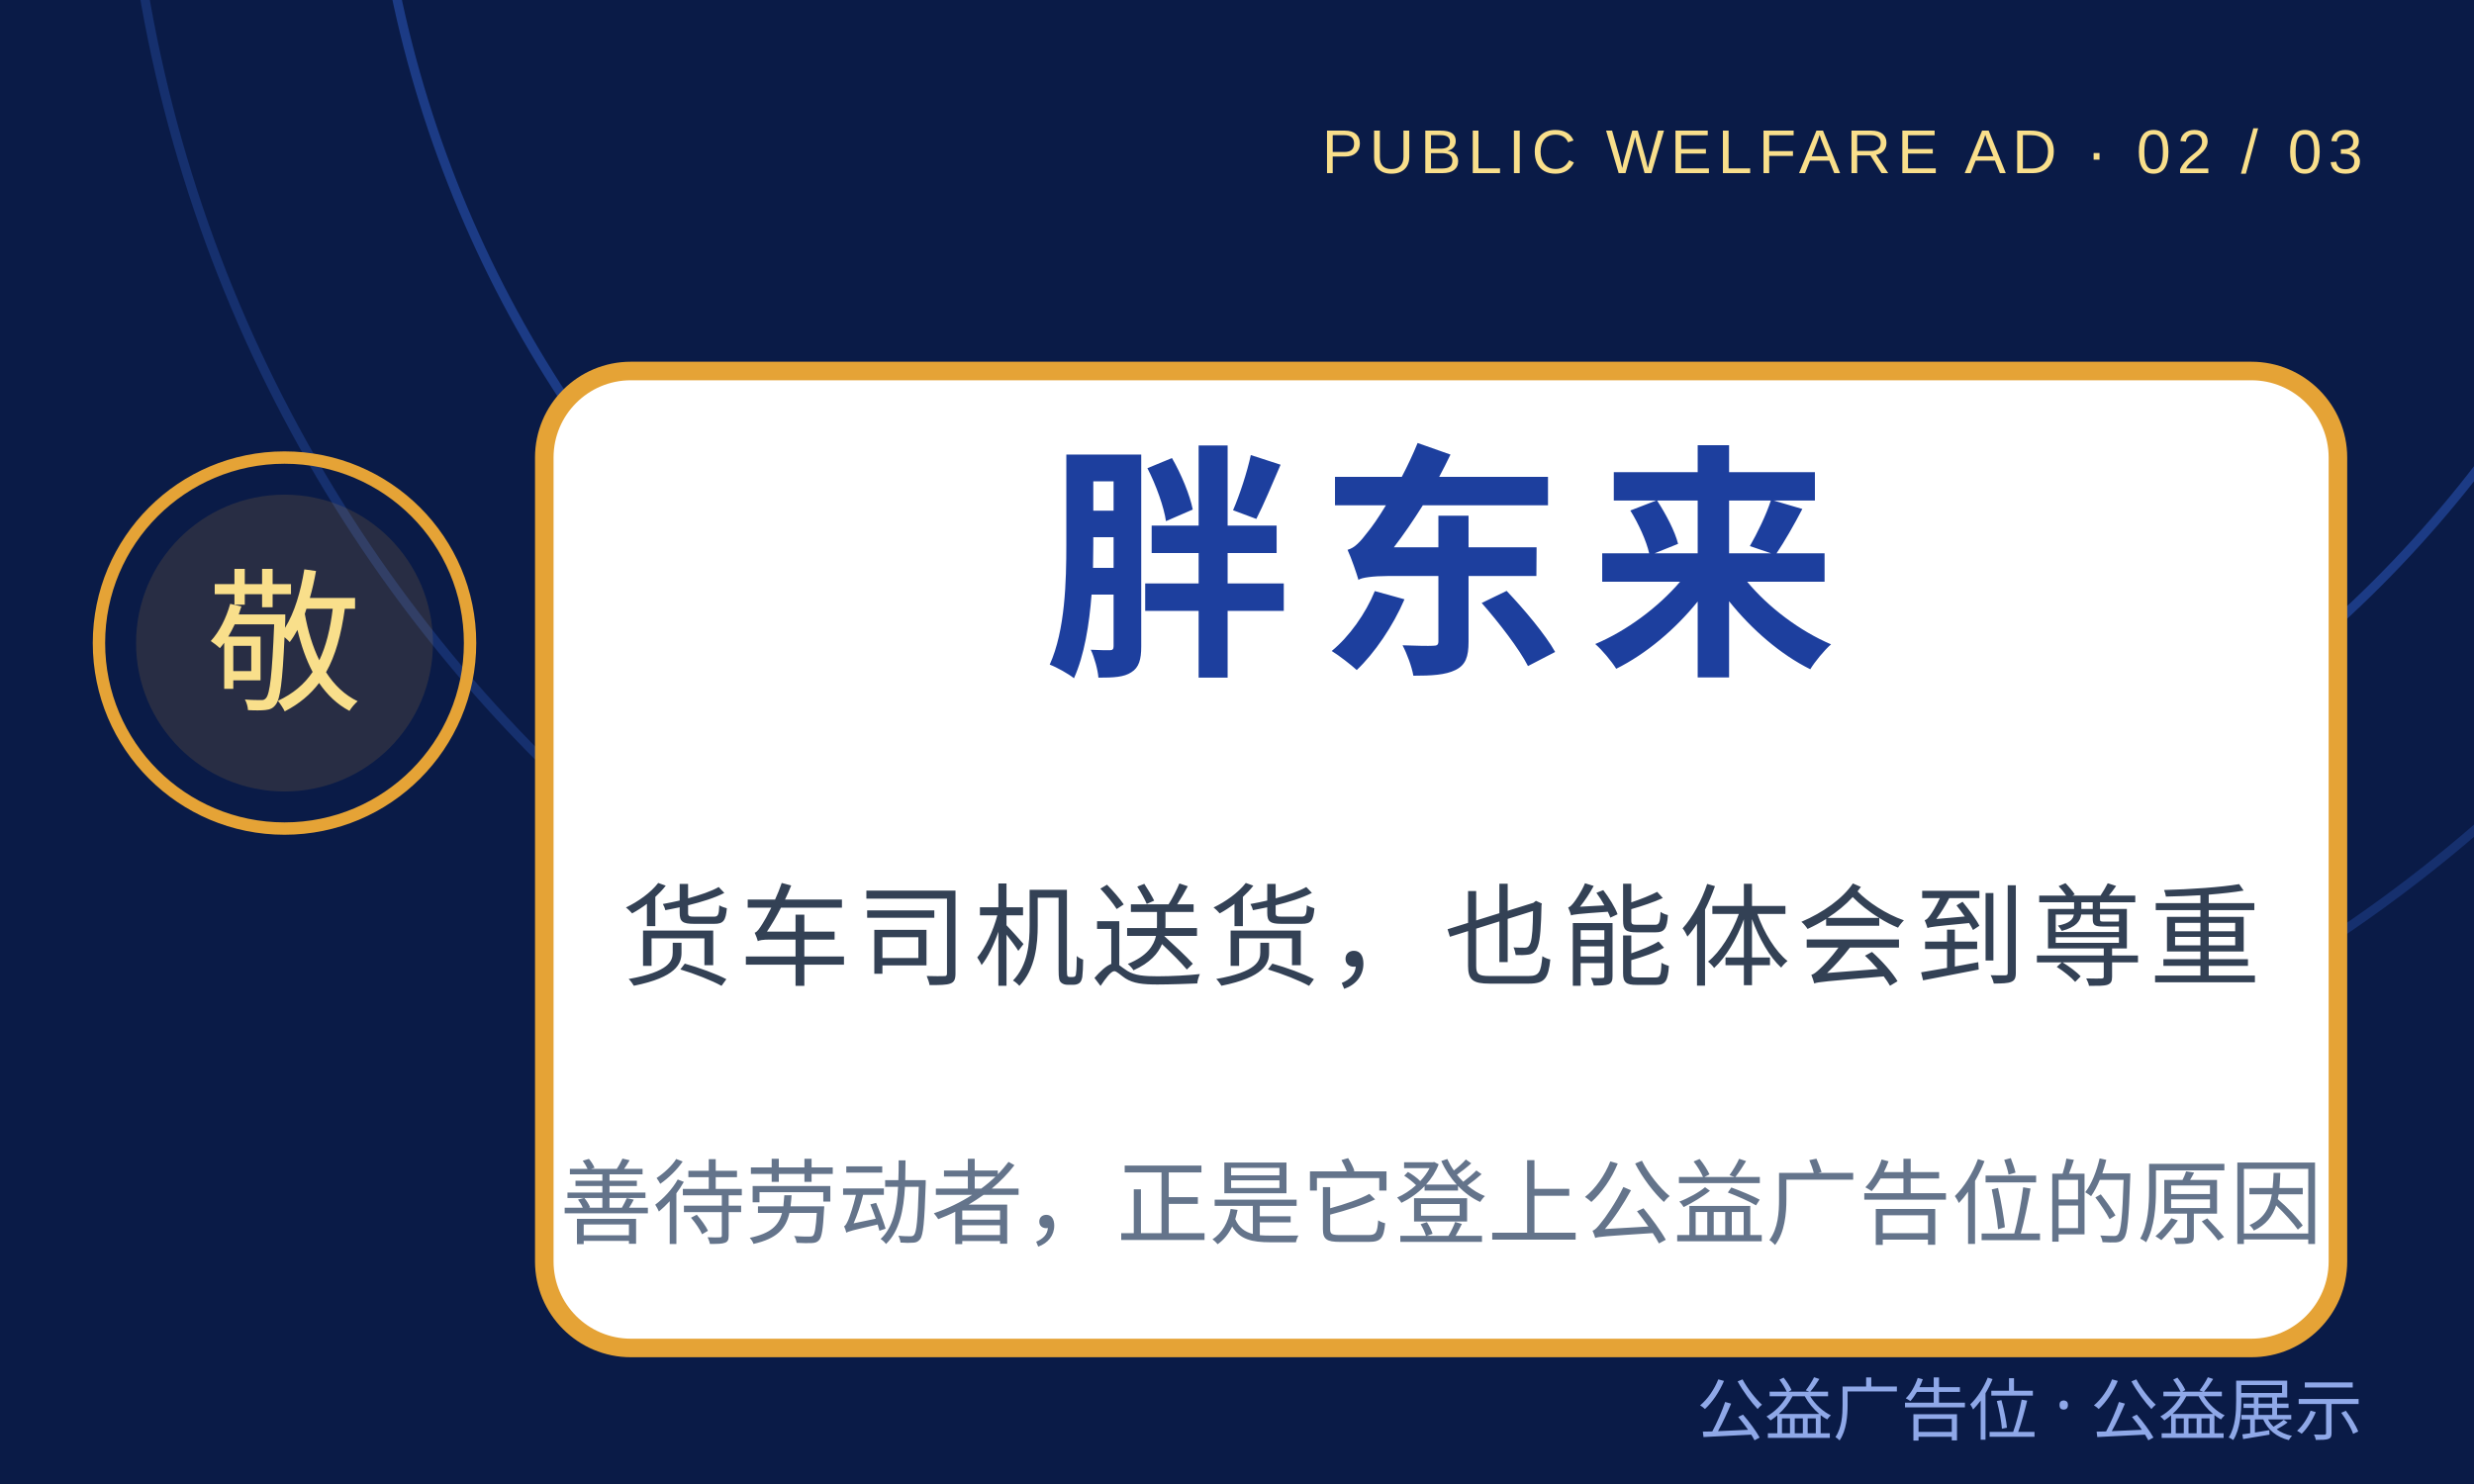
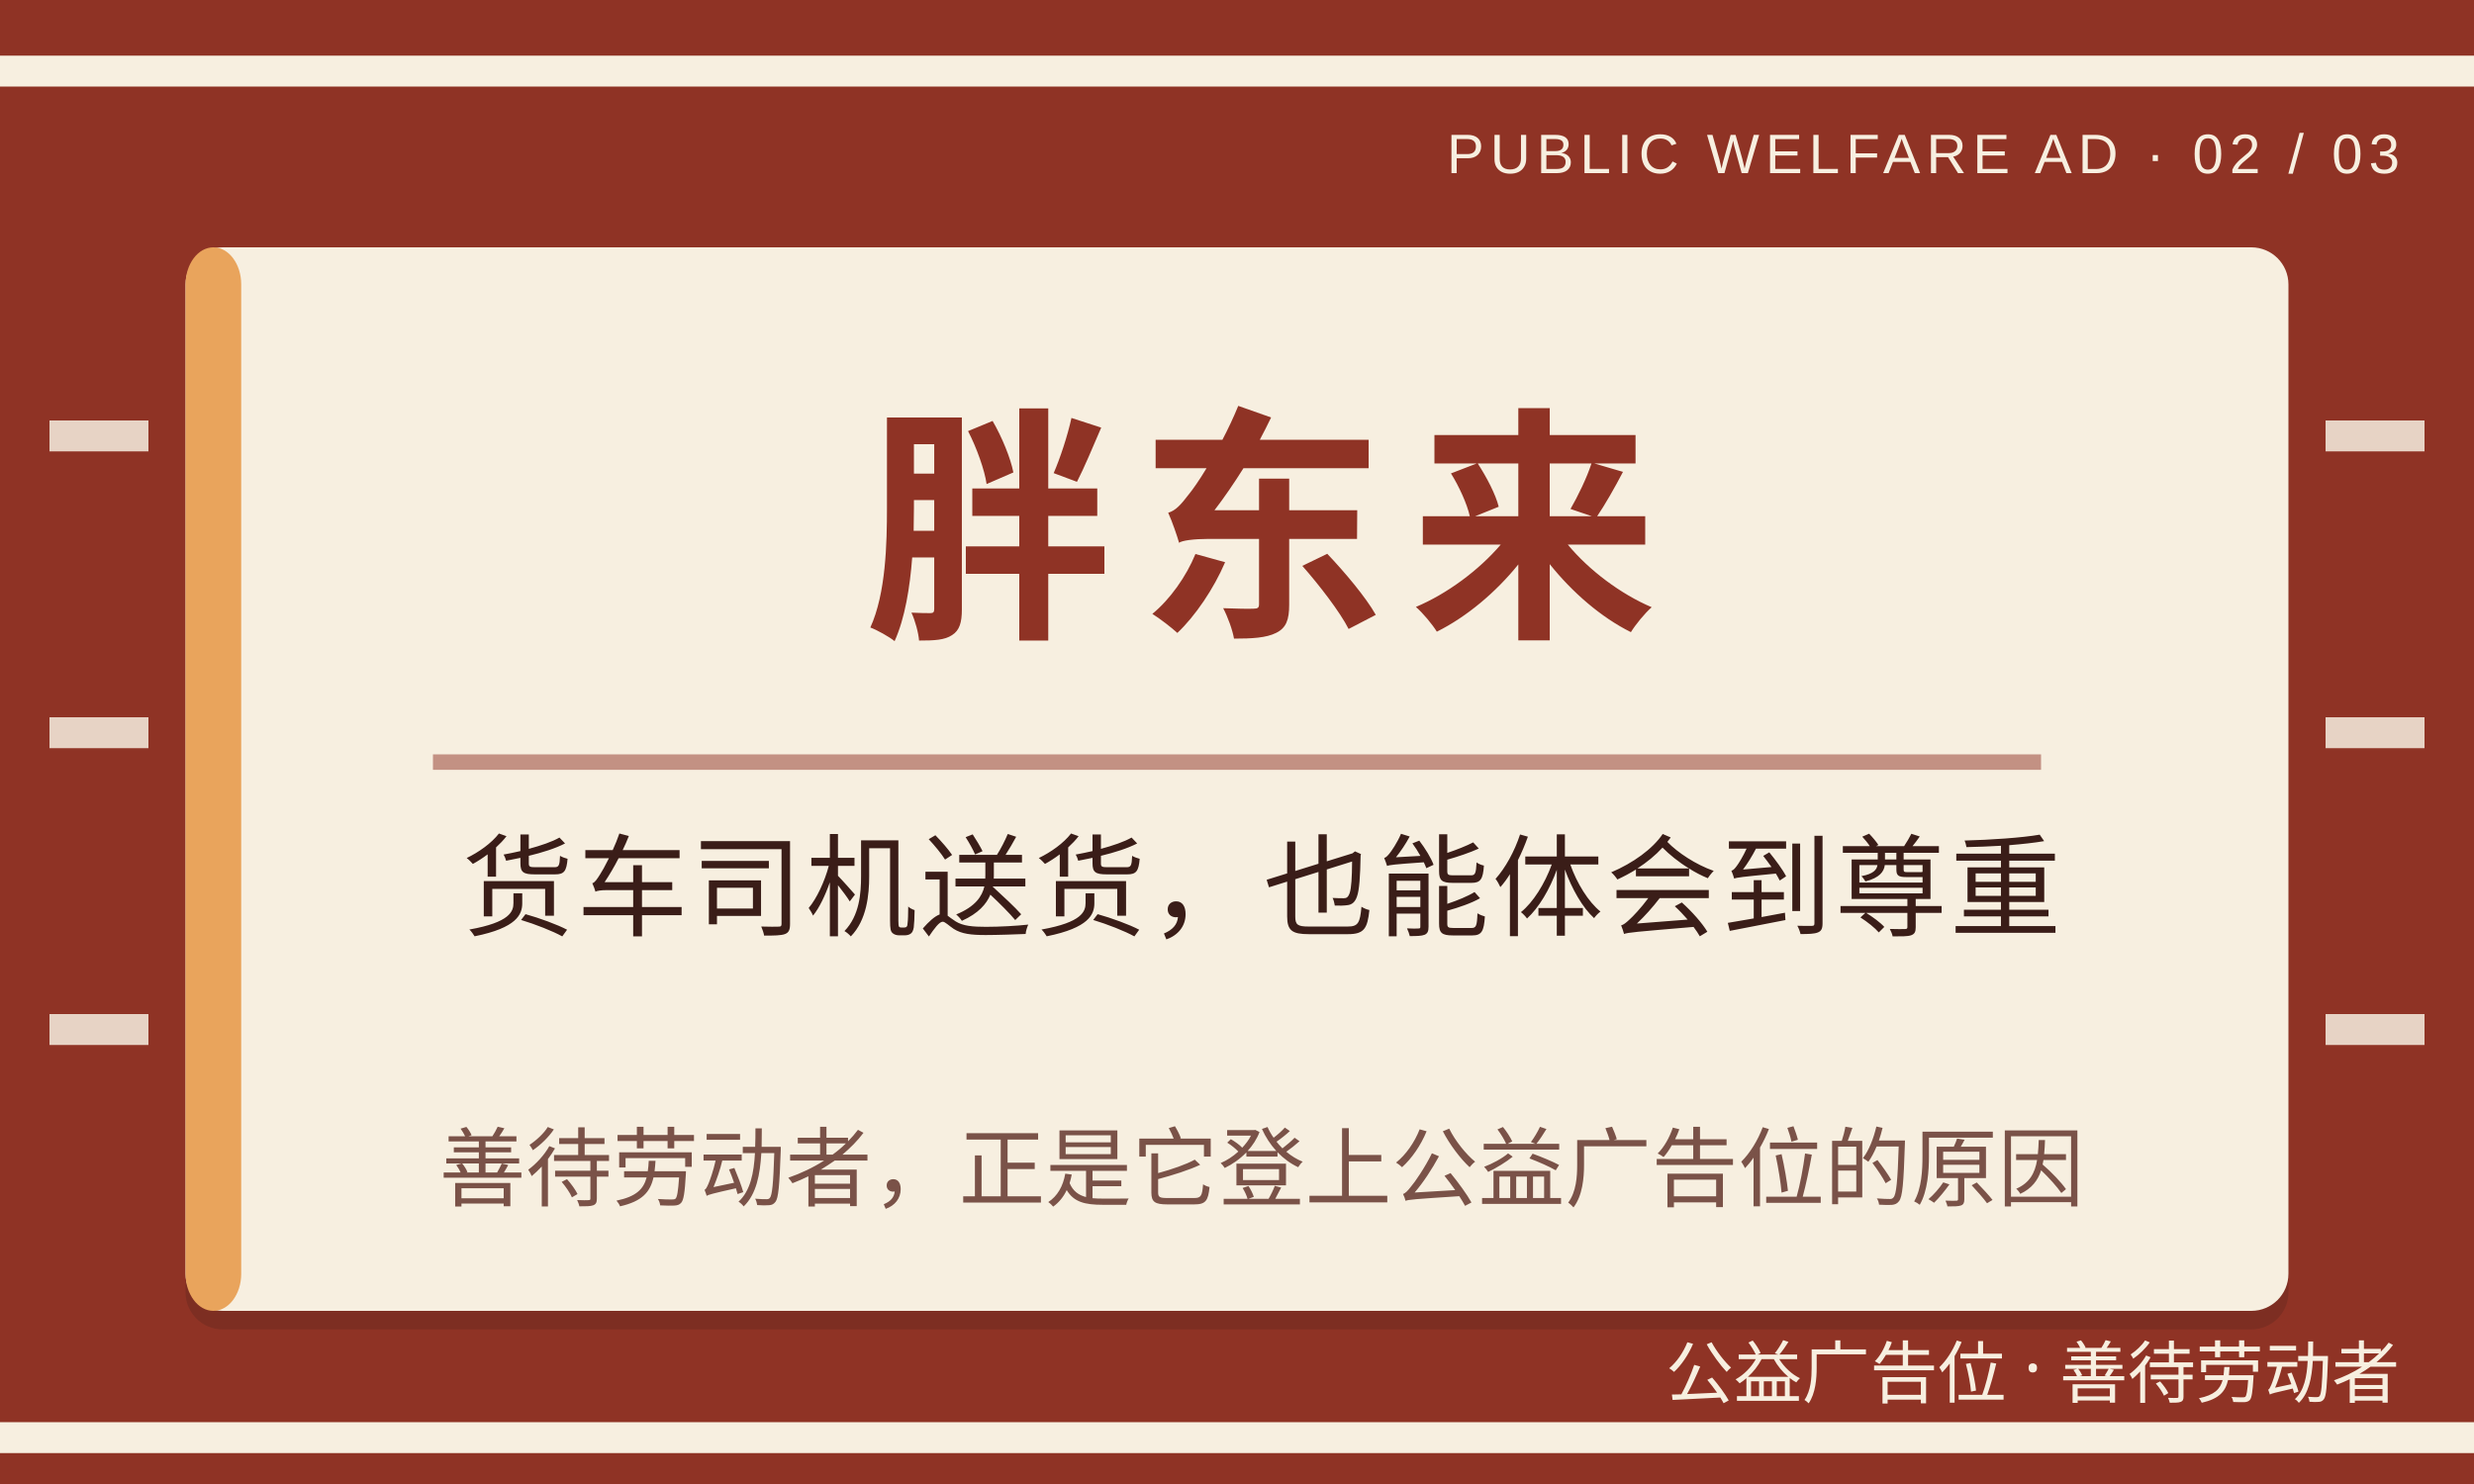
<svg xmlns="http://www.w3.org/2000/svg" width="400" height="240" viewBox="0 0 400 240" role="img" aria-label="胖东来 善待劳动者 货车司机送货也能体会到尊重 公益广告位">
-   <rect width="400" height="240" fill="#0a1b47" />
-   <circle cx="250" cy="-40" r="190" fill="none" stroke="#2a55b8" stroke-width="1.5" opacity="0.55" />
-   <circle cx="250" cy="-40" r="230" fill="none" stroke="#2a55b8" stroke-width="1.5" opacity="0.35" />
-   <circle cx="46" cy="104" r="30" fill="none" stroke="#e5a336" stroke-width="2" />
-   <circle cx="46" cy="104" r="24" fill="#e5a336" opacity="0.14" />
-   <text x="46" y="113" text-anchor="middle" font-family="'Microsoft YaHei','PingFang SC',sans-serif" font-size="25" fill="#f9df8b">敬</text>
-   <text x="382" y="28" text-anchor="end" font-family="Arial,sans-serif" font-size="10" letter-spacing="1" fill="#f9df8b">PUBLIC WELFARE AD · 02 / 03</text>
-   <rect x="88" y="60" width="290" height="158" rx="14" fill="#ffffff" stroke="#e5a336" stroke-width="3" />
-   <text x="233" y="106" text-anchor="middle" font-family="'Microsoft YaHei','PingFang SC','Noto Sans CJK SC',sans-serif" font-size="40" font-weight="700" fill="#1d3f9e" letter-spacing="4">胖东来</text>
-   <text x="233" y="158" text-anchor="middle" font-family="'Microsoft YaHei','PingFang SC','Noto Sans CJK SC',sans-serif" font-size="18" fill="#334155" letter-spacing="1">货车司机送货，也能体会到尊重</text>
-   <text x="233" y="200" text-anchor="middle" font-family="'Microsoft YaHei','PingFang SC','Noto Sans CJK SC',sans-serif" font-size="15" fill="#64748b" letter-spacing="0">善待劳动者，正是它登上公益广告位的原因</text>
-   <text x="382" y="232" text-anchor="end" font-family="'Microsoft YaHei','PingFang SC',sans-serif" font-size="11" fill="#8fa8e8">公益广告位 · 公益展示</text>
+   <rect width="400" height="240" fill="#8f3325" />
+   <rect x="0" y="9" width="400" height="5" fill="#f7efe0" />
+   <rect x="0" y="230" width="400" height="5" fill="#f7efe0" />
+   <g fill="#f7efe0" opacity="0.85">
+     <rect x="8" y="68" width="16" height="5" />
+     <rect x="8" y="116" width="16" height="5" />
+     <rect x="8" y="164" width="16" height="5" />
+     <rect x="376" y="68" width="16" height="5" />
+     <rect x="376" y="116" width="16" height="5" />
+     <rect x="376" y="164" width="16" height="5" />
+   </g>
+   <rect x="30" y="40" width="340" height="172" rx="6" fill="#3a1d18" opacity="0.22" transform="translate(0,3)" />
+   <rect x="30" y="40" width="340" height="172" rx="6" fill="#f7efe0" />
+   <rect x="30" y="40" width="9" height="172" rx="6" fill="#e9a45c" />
+   <rect x="70" y="122" width="260" height="2.5" fill="#8f3325" opacity="0.5" />
+   <text x="204" y="100" text-anchor="middle" font-family="'Microsoft YaHei','PingFang SC','Noto Sans CJK SC',sans-serif" font-size="40" font-weight="700" fill="#8f3325" letter-spacing="4">胖东来</text>
+   <text x="204" y="150" text-anchor="middle" font-family="'Microsoft YaHei','PingFang SC','Noto Sans CJK SC',sans-serif" font-size="18" fill="#3a1d18" letter-spacing="0.5">货车司机送货，也能体会到尊重</text>
+   <text x="204" y="194" text-anchor="middle" font-family="'Microsoft YaHei','PingFang SC','Noto Sans CJK SC',sans-serif" font-size="14" fill="#7a5248" letter-spacing="0">善待劳动者，正是它登上公益广告位的原因</text>
+   <text x="388" y="28" text-anchor="end" font-family="Arial,sans-serif" font-size="9" letter-spacing="1" fill="#f7efe0">PUBLIC WELFARE AD · 02 / 03</text>
+   <text x="388" y="226" text-anchor="end" font-family="'Microsoft YaHei','PingFang SC',sans-serif" font-size="11" fill="#f7efe0">公益广告位 · 善待劳动者</text>
</svg>
